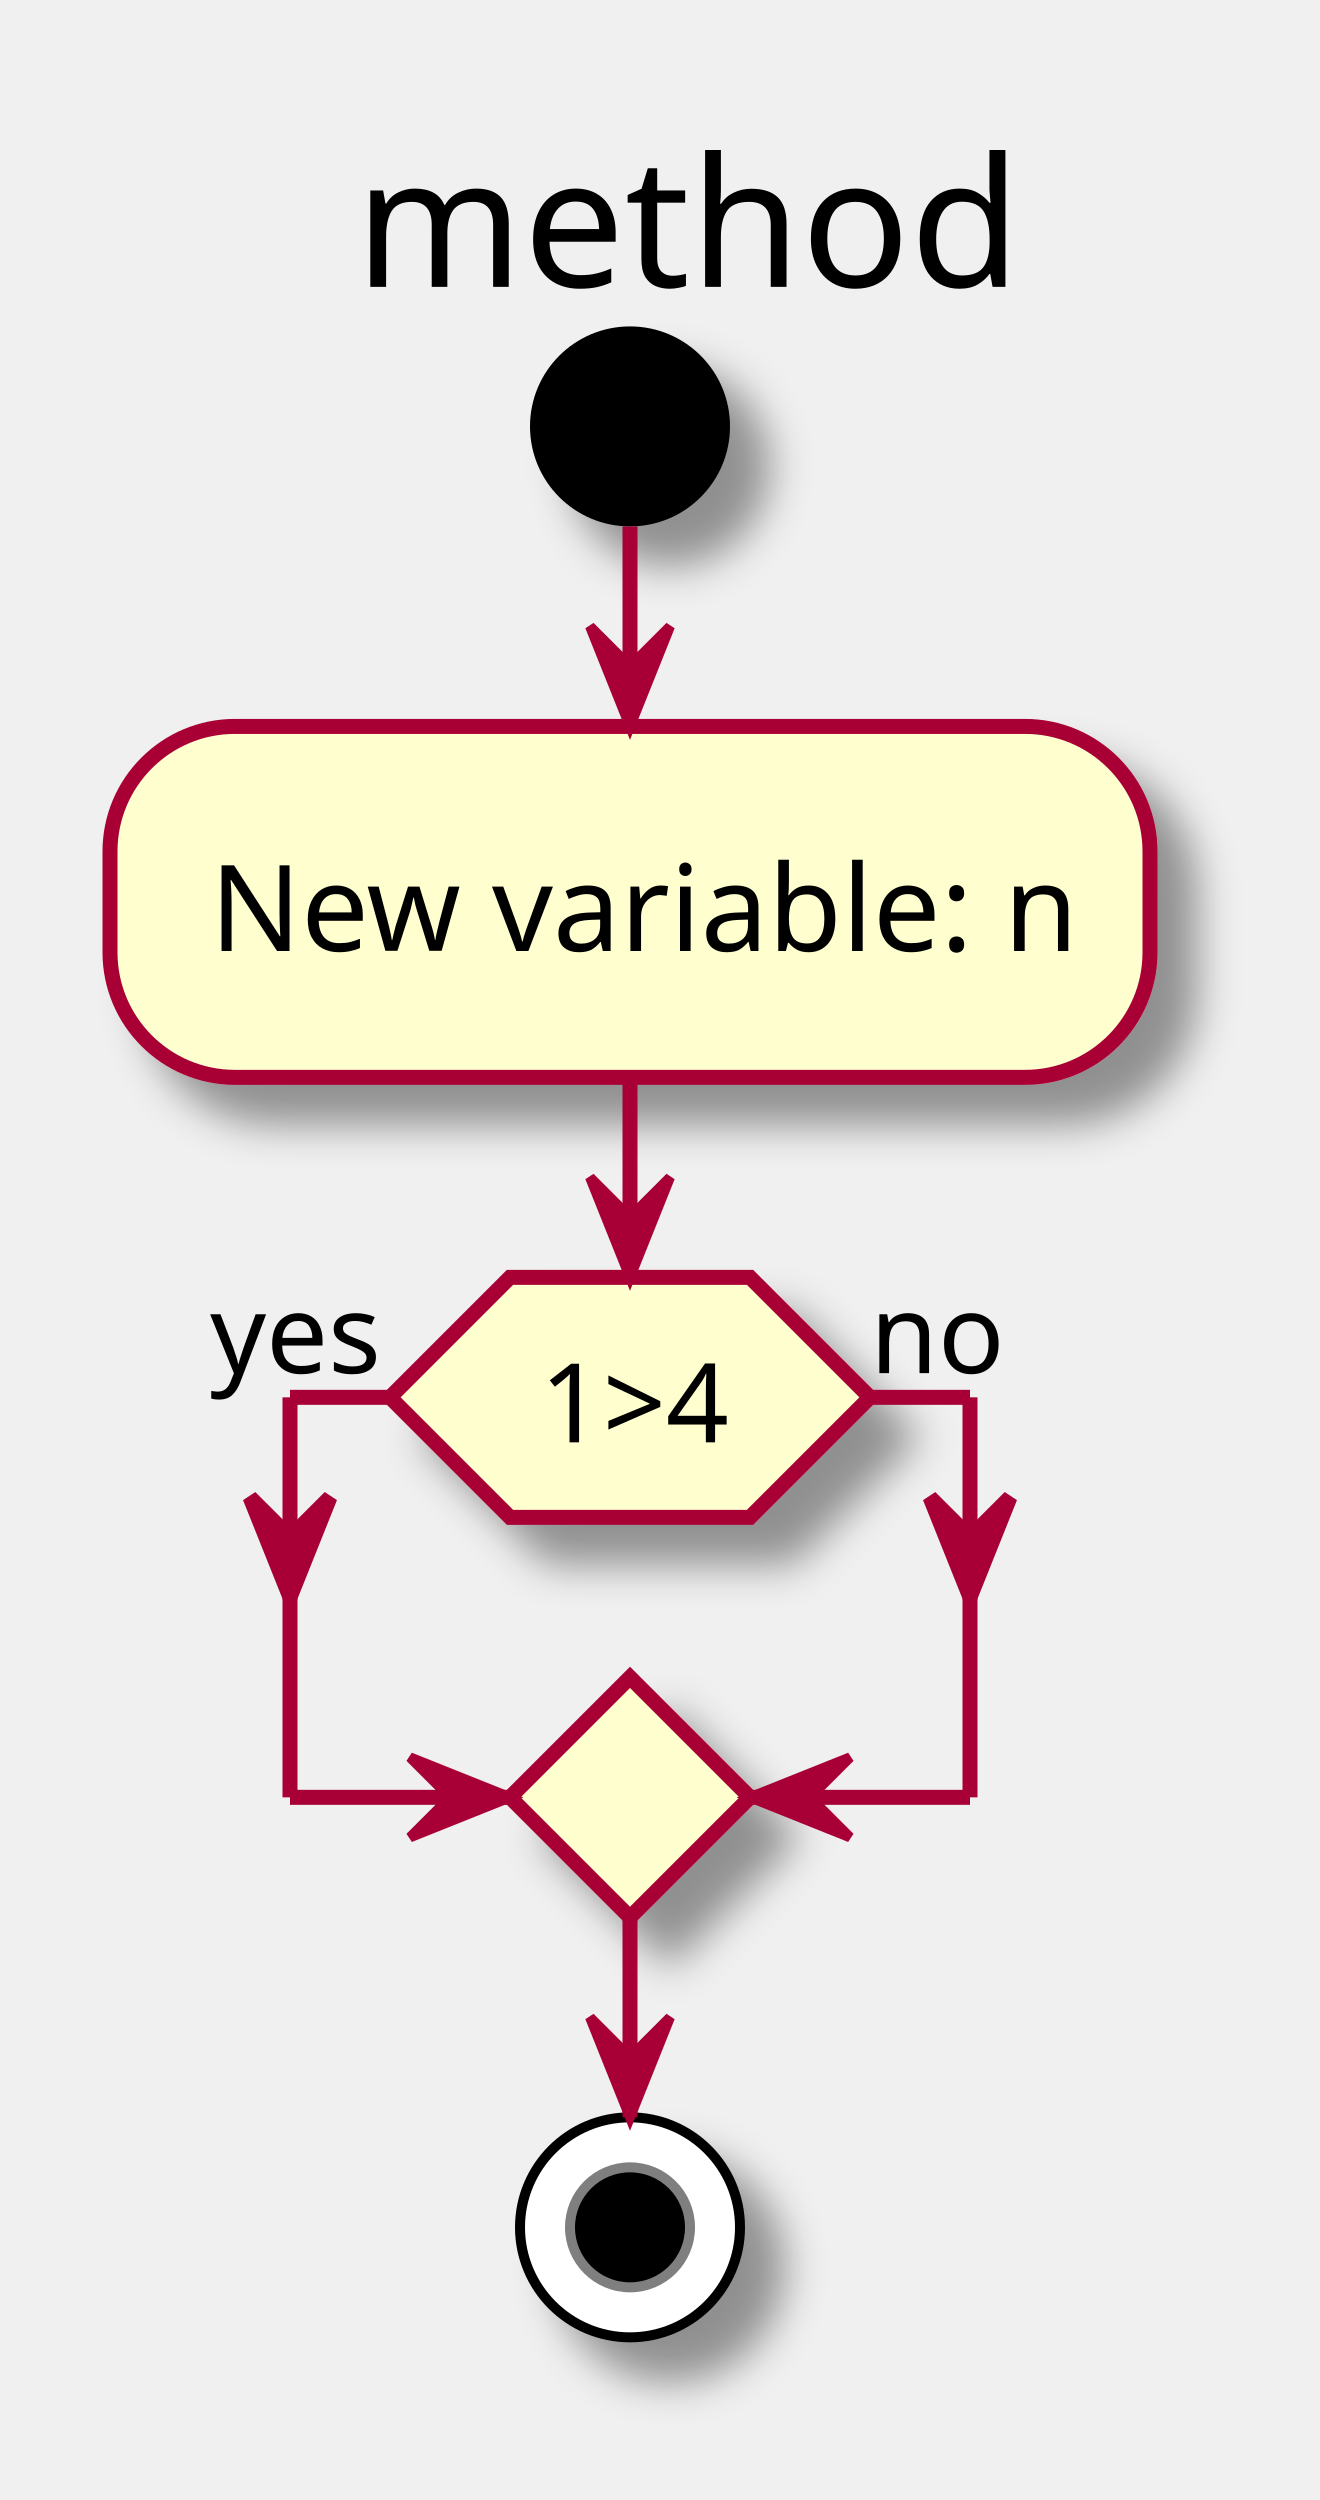
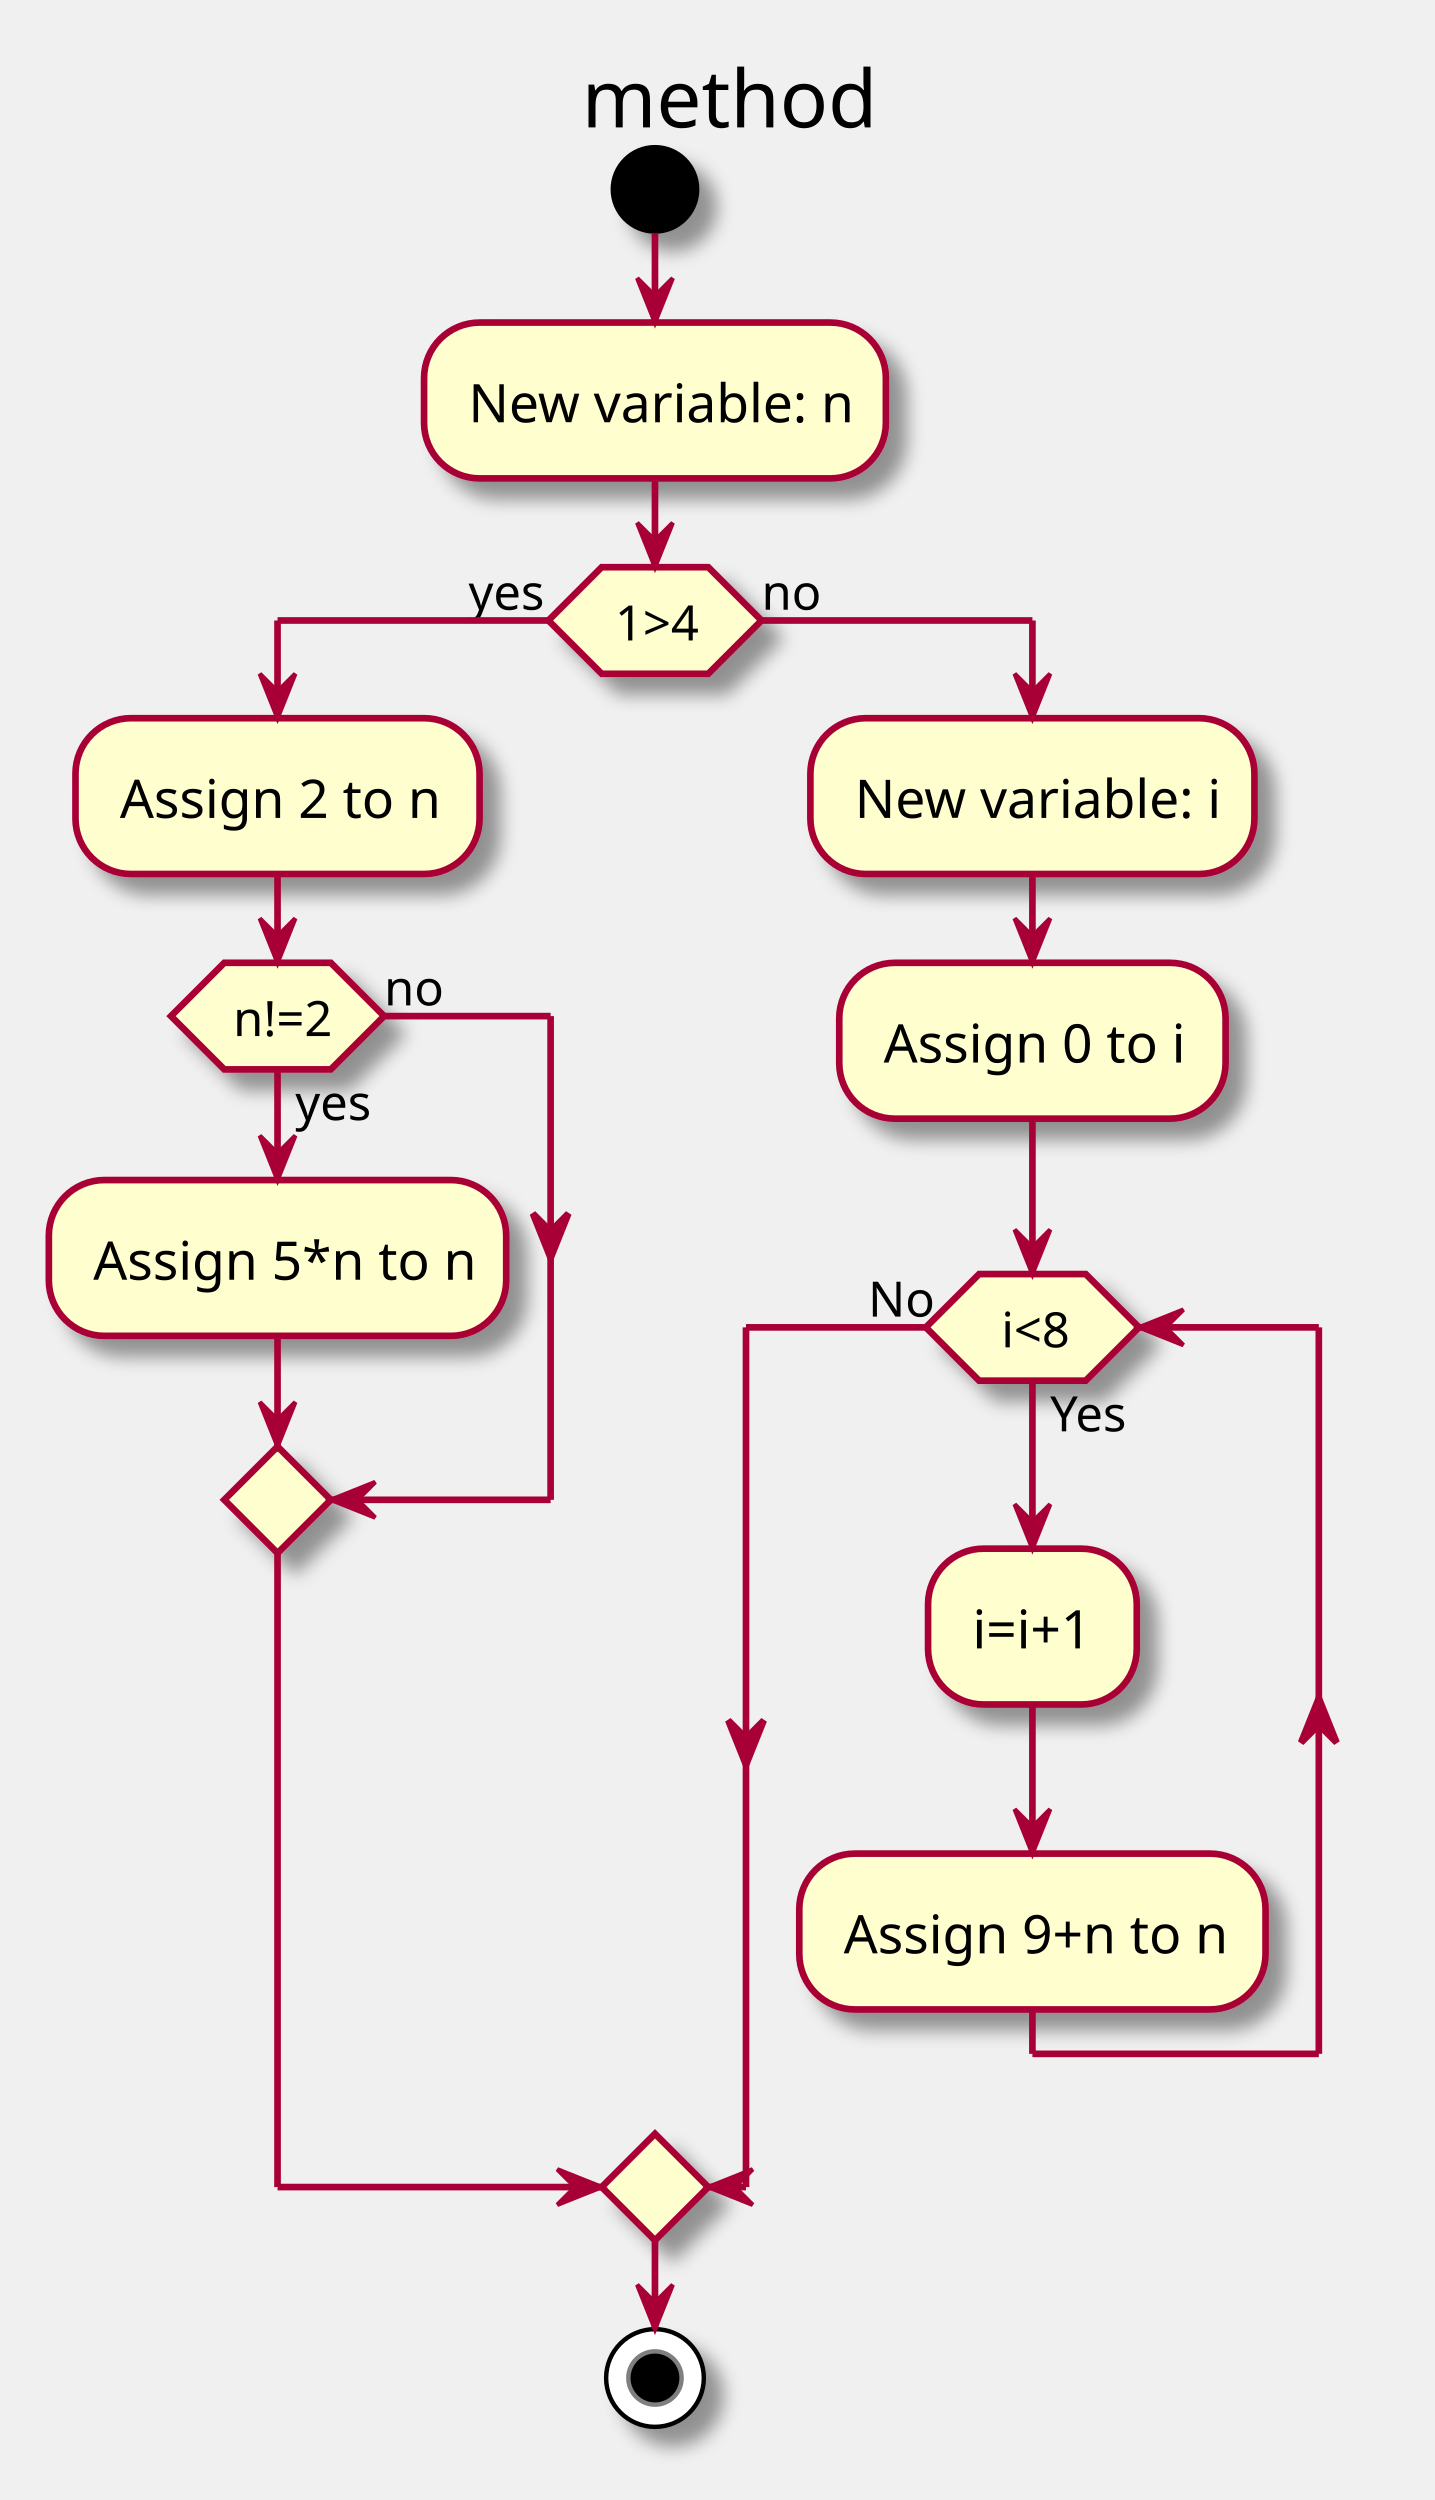
- <svg xmlns="http://www.w3.org/2000/svg" contentScriptType="application/ecmascript" contentStyleType="text/css" height="250px" preserveAspectRatio="none" style="width:132px;height:250px;" version="1.1" viewBox="0 0 132 250" width="132px" zoomAndPan="magnify">
+ <svg xmlns="http://www.w3.org/2000/svg" contentScriptType="application/ecmascript" contentStyleType="text/css" height="563px" preserveAspectRatio="none" style="width:323px;height:563px;" version="1.1" viewBox="0 0 323 563" width="323px" zoomAndPan="magnify">
  <defs>
-     <filter height="300%" id="ft7usqov6k9gg" width="300%" x="-1" y="-1">
+     <filter height="300%" id="f11n2oh05i6mk8" width="300%" x="-1" y="-1">
      <feGaussianBlur result="blurOut" stdDeviation="2.0" />
      <feColorMatrix in="blurOut" result="blurOut2" type="matrix" values="0 0 0 0 0 0 0 0 0 0 0 0 0 0 0 0 0 0 .4 0" />
      <feOffset dx="4.0" dy="4.0" in="blurOut2" result="blurOut3" />
      <feBlend in="SourceGraphic" in2="blurOut3" mode="normal" />
    </filter>
  </defs>
  <g>
-     <text fill="#000000" font-family="sans-serif" font-size="18" lengthAdjust="spacingAndGlyphs" textLength="59" x="35.5" y="28.686">method</text>
-     <ellipse cx="63" cy="42.641" fill="#000000" filter="url(#ft7usqov6k9gg)" rx="10" ry="10" style="stroke: none; stroke-width: 1.0;" />
-     <rect fill="#FEFECE" filter="url(#ft7usqov6k9gg)" height="35.094" rx="12.5" ry="12.5" style="stroke: #A80036; stroke-width: 1.5;" width="104" x="11" y="72.641" />
-     <text fill="#000000" font-family="sans-serif" font-size="12" lengthAdjust="spacingAndGlyphs" textLength="84" x="21" y="95.098">New variable: n</text>
-     <polygon fill="#FEFECE" filter="url(#ft7usqov6k9gg)" points="51,127.734,75,127.734,87,139.734,75,151.734,51,151.734,39,139.734,51,127.734" style="stroke: #A80036; stroke-width: 1.5;" />
-     <text fill="#000000" font-family="sans-serif" font-size="11" lengthAdjust="spacingAndGlyphs" textLength="18" x="54" y="144.235">1&gt;4</text>
-     <text fill="#000000" font-family="sans-serif" font-size="11" lengthAdjust="spacingAndGlyphs" textLength="18" x="21" y="137.317">yes</text>
-     <text fill="#000000" font-family="sans-serif" font-size="11" lengthAdjust="spacingAndGlyphs" textLength="12" x="87" y="137.317">no</text>
-     <polygon fill="#FEFECE" filter="url(#ft7usqov6k9gg)" points="63,167.734,75,179.734,63,191.734,51,179.734,63,167.734" style="stroke: #A80036; stroke-width: 1.5;" />
-     <ellipse cx="63" cy="222.734" fill="#FFFFFF" filter="url(#ft7usqov6k9gg)" rx="11" ry="11" style="stroke: #000000; stroke-width: 1.0;" />
-     <ellipse cx="63" cy="222.734" fill="#000000" rx="6" ry="6" style="stroke: #7F7F7F; stroke-width: 1.0;" />
-     <line style="stroke: #A80036; stroke-width: 1.5;" x1="63" x2="63" y1="52.641" y2="72.641" />
-     <polygon fill="#A80036" points="59,62.641,63,72.641,67,62.641,63,66.641" style="stroke: #A80036; stroke-width: 1.0;" />
-     <line style="stroke: #A80036; stroke-width: 1.5;" x1="39" x2="29" y1="139.734" y2="139.734" />
-     <polygon fill="#A80036" points="25,149.734,29,159.734,33,149.734,29,153.734" style="stroke: #A80036; stroke-width: 1.5;" />
-     <line style="stroke: #A80036; stroke-width: 1.5;" x1="29" x2="29" y1="139.734" y2="179.734" />
-     <line style="stroke: #A80036; stroke-width: 1.5;" x1="29" x2="51" y1="179.734" y2="179.734" />
-     <polygon fill="#A80036" points="41,175.734,51,179.734,41,183.734,45,179.734" style="stroke: #A80036; stroke-width: 1.0;" />
-     <line style="stroke: #A80036; stroke-width: 1.5;" x1="87" x2="97" y1="139.734" y2="139.734" />
-     <polygon fill="#A80036" points="93,149.734,97,159.734,101,149.734,97,153.734" style="stroke: #A80036; stroke-width: 1.5;" />
-     <line style="stroke: #A80036; stroke-width: 1.5;" x1="97" x2="97" y1="139.734" y2="179.734" />
-     <line style="stroke: #A80036; stroke-width: 1.5;" x1="97" x2="75" y1="179.734" y2="179.734" />
-     <polygon fill="#A80036" points="85,175.734,75,179.734,85,183.734,81,179.734" style="stroke: #A80036; stroke-width: 1.0;" />
-     <line style="stroke: #A80036; stroke-width: 1.5;" x1="63" x2="63" y1="107.734" y2="127.734" />
-     <polygon fill="#A80036" points="59,117.734,63,127.734,67,117.734,63,121.734" style="stroke: #A80036; stroke-width: 1.0;" />
-     <line style="stroke: #A80036; stroke-width: 1.5;" x1="63" x2="63" y1="191.734" y2="211.734" />
-     <polygon fill="#A80036" points="59,201.734,63,211.734,67,201.734,63,205.734" style="stroke: #A80036; stroke-width: 1.0;" />
+     <text fill="#000000" font-family="sans-serif" font-size="18" lengthAdjust="spacingAndGlyphs" textLength="59" x="131" y="28.686">method</text>
+     <ellipse cx="147.5" cy="42.641" fill="#000000" filter="url(#f11n2oh05i6mk8)" rx="10" ry="10" style="stroke: none; stroke-width: 1.0;" />
+     <rect fill="#FEFECE" filter="url(#f11n2oh05i6mk8)" height="35.094" rx="12.5" ry="12.5" style="stroke: #A80036; stroke-width: 1.5;" width="104" x="95.5" y="72.641" />
+     <text fill="#000000" font-family="sans-serif" font-size="12" lengthAdjust="spacingAndGlyphs" textLength="84" x="105.5" y="95.098">New variable: n</text>
+     <polygon fill="#FEFECE" filter="url(#f11n2oh05i6mk8)" points="135.5,127.734,159.5,127.734,171.5,139.734,159.5,151.734,135.5,151.734,123.5,139.734,135.5,127.734" style="stroke: #A80036; stroke-width: 1.5;" />
+     <text fill="#000000" font-family="sans-serif" font-size="11" lengthAdjust="spacingAndGlyphs" textLength="18" x="138.5" y="144.235">1&gt;4</text>
+     <text fill="#000000" font-family="sans-serif" font-size="11" lengthAdjust="spacingAndGlyphs" textLength="18" x="105.5" y="137.317">yes</text>
+     <text fill="#000000" font-family="sans-serif" font-size="11" lengthAdjust="spacingAndGlyphs" textLength="12" x="171.5" y="137.317">no</text>
+     <rect fill="#FEFECE" filter="url(#f11n2oh05i6mk8)" height="35.094" rx="12.5" ry="12.5" style="stroke: #A80036; stroke-width: 1.5;" width="91" x="17" y="161.734" />
+     <text fill="#000000" font-family="sans-serif" font-size="12" lengthAdjust="spacingAndGlyphs" textLength="71" x="27" y="184.191">Assign 2 to n</text>
+     <rect fill="#FEFECE" filter="url(#f11n2oh05i6mk8)" height="35.094" rx="12.5" ry="12.5" style="stroke: #A80036; stroke-width: 1.5;" width="103" x="11" y="265.746" />
+     <text fill="#000000" font-family="sans-serif" font-size="12" lengthAdjust="spacingAndGlyphs" textLength="83" x="21" y="288.203">Assign 5*n to n</text>
+     <polygon fill="#FEFECE" filter="url(#f11n2oh05i6mk8)" points="50.5,216.828,74.5,216.828,86.5,228.828,74.5,240.828,50.5,240.828,38.5,228.828,50.5,216.828" style="stroke: #A80036; stroke-width: 1.5;" />
+     <text fill="#000000" font-family="sans-serif" font-size="11" lengthAdjust="spacingAndGlyphs" textLength="18" x="66.5" y="252.247">yes</text>
+     <text fill="#000000" font-family="sans-serif" font-size="11" lengthAdjust="spacingAndGlyphs" textLength="20" x="52.5" y="233.329">n!=2</text>
+     <text fill="#000000" font-family="sans-serif" font-size="11" lengthAdjust="spacingAndGlyphs" textLength="12" x="86.5" y="226.411">no</text>
+     <polygon fill="#FEFECE" filter="url(#f11n2oh05i6mk8)" points="62.5,325.758,74.5,337.758,62.5,349.758,50.5,337.758,62.5,325.758" style="stroke: #A80036; stroke-width: 1.5;" />
+     <rect fill="#FEFECE" filter="url(#f11n2oh05i6mk8)" height="35.094" rx="12.5" ry="12.5" style="stroke: #A80036; stroke-width: 1.5;" width="100" x="182.5" y="161.734" />
+     <text fill="#000000" font-family="sans-serif" font-size="12" lengthAdjust="spacingAndGlyphs" textLength="80" x="192.5" y="184.191">New variable: i</text>
+     <rect fill="#FEFECE" filter="url(#f11n2oh05i6mk8)" height="35.094" rx="12.5" ry="12.5" style="stroke: #A80036; stroke-width: 1.5;" width="87" x="189" y="216.828" />
+     <text fill="#000000" font-family="sans-serif" font-size="12" lengthAdjust="spacingAndGlyphs" textLength="67" x="199" y="239.285">Assign 0 to i</text>
+     <rect fill="#FEFECE" filter="url(#f11n2oh05i6mk8)" height="35.094" rx="12.5" ry="12.5" style="stroke: #A80036; stroke-width: 1.5;" width="47" x="209" y="348.758" />
+     <text fill="#000000" font-family="sans-serif" font-size="12" lengthAdjust="spacingAndGlyphs" textLength="27" x="219" y="371.215">i=i+1</text>
+     <rect fill="#FEFECE" filter="url(#f11n2oh05i6mk8)" height="35.094" rx="12.5" ry="12.5" style="stroke: #A80036; stroke-width: 1.5;" width="105" x="180" y="417.434" />
+     <text fill="#000000" font-family="sans-serif" font-size="12" lengthAdjust="spacingAndGlyphs" textLength="85" x="190" y="439.891">Assign 9+n to n</text>
+     <polygon fill="#FEFECE" filter="url(#f11n2oh05i6mk8)" points="220.5,286.922,244.5,286.922,256.5,298.922,244.5,310.922,220.5,310.922,208.5,298.922,220.5,286.922" style="stroke: #A80036; stroke-width: 1.5;" />
+     <text fill="#000000" font-family="sans-serif" font-size="11" lengthAdjust="spacingAndGlyphs" textLength="20" x="236.5" y="322.341">Yes</text>
+     <text fill="#000000" font-family="sans-serif" font-size="11" lengthAdjust="spacingAndGlyphs" textLength="14" x="225.5" y="303.423">i&lt;8</text>
+     <text fill="#000000" font-family="sans-serif" font-size="11" lengthAdjust="spacingAndGlyphs" textLength="13" x="195.5" y="296.505">No</text>
+     <polygon fill="#FEFECE" filter="url(#f11n2oh05i6mk8)" points="147.5,480.527,159.5,492.527,147.5,504.527,135.5,492.527,147.5,480.527" style="stroke: #A80036; stroke-width: 1.5;" />
+     <ellipse cx="147.5" cy="535.527" fill="#FFFFFF" filter="url(#f11n2oh05i6mk8)" rx="11" ry="11" style="stroke: #000000; stroke-width: 1.0;" />
+     <ellipse cx="147.5" cy="535.527" fill="#000000" rx="6" ry="6" style="stroke: #7F7F7F; stroke-width: 1.0;" />
+     <line style="stroke: #A80036; stroke-width: 1.5;" x1="147.5" x2="147.5" y1="52.641" y2="72.641" />
+     <polygon fill="#A80036" points="143.5,62.641,147.5,72.641,151.5,62.641,147.5,66.641" style="stroke: #A80036; stroke-width: 1.0;" />
+     <line style="stroke: #A80036; stroke-width: 1.5;" x1="62.5" x2="62.5" y1="240.828" y2="265.746" />
+     <polygon fill="#A80036" points="58.5,255.746,62.5,265.746,66.5,255.746,62.5,259.746" style="stroke: #A80036; stroke-width: 1.0;" />
+     <line style="stroke: #A80036; stroke-width: 1.5;" x1="86.5" x2="124" y1="228.828" y2="228.828" />
+     <polygon fill="#A80036" points="120,273.293,124,283.293,128,273.293,124,277.293" style="stroke: #A80036; stroke-width: 1.5;" />
+     <line style="stroke: #A80036; stroke-width: 1.5;" x1="124" x2="124" y1="228.828" y2="337.758" />
+     <line style="stroke: #A80036; stroke-width: 1.5;" x1="124" x2="74.5" y1="337.758" y2="337.758" />
+     <polygon fill="#A80036" points="84.5,333.758,74.5,337.758,84.5,341.758,80.5,337.758" style="stroke: #A80036; stroke-width: 1.0;" />
+     <line style="stroke: #A80036; stroke-width: 1.5;" x1="62.5" x2="62.5" y1="300.84" y2="325.758" />
+     <polygon fill="#A80036" points="58.5,315.758,62.5,325.758,66.5,315.758,62.5,319.758" style="stroke: #A80036; stroke-width: 1.0;" />
+     <line style="stroke: #A80036; stroke-width: 1.5;" x1="62.5" x2="62.5" y1="196.828" y2="216.828" />
+     <polygon fill="#A80036" points="58.5,206.828,62.5,216.828,66.5,206.828,62.5,210.828" style="stroke: #A80036; stroke-width: 1.0;" />
+     <line style="stroke: #A80036; stroke-width: 1.5;" x1="232.5" x2="232.5" y1="196.828" y2="216.828" />
+     <polygon fill="#A80036" points="228.5,206.828,232.5,216.828,236.5,206.828,232.5,210.828" style="stroke: #A80036; stroke-width: 1.0;" />
+     <line style="stroke: #A80036; stroke-width: 1.5;" x1="232.5" x2="232.5" y1="383.852" y2="417.434" />
+     <polygon fill="#A80036" points="228.5,407.434,232.5,417.434,236.5,407.434,232.5,411.434" style="stroke: #A80036; stroke-width: 1.0;" />
+     <line style="stroke: #A80036; stroke-width: 1.5;" x1="232.5" x2="232.5" y1="310.922" y2="348.758" />
+     <polygon fill="#A80036" points="228.5,338.758,232.5,348.758,236.5,338.758,232.5,342.758" style="stroke: #A80036; stroke-width: 1.0;" />
+     <line style="stroke: #A80036; stroke-width: 1.5;" x1="232.5" x2="232.5" y1="452.527" y2="462.527" />
+     <line style="stroke: #A80036; stroke-width: 1.5;" x1="232.5" x2="297" y1="462.527" y2="462.527" />
+     <polygon fill="#A80036" points="293,392.434,297,382.434,301,392.434,297,388.434" style="stroke: #A80036; stroke-width: 1.5;" />
+     <line style="stroke: #A80036; stroke-width: 1.5;" x1="297" x2="297" y1="298.922" y2="462.527" />
+     <line style="stroke: #A80036; stroke-width: 1.5;" x1="297" x2="256.5" y1="298.922" y2="298.922" />
+     <polygon fill="#A80036" points="266.5,294.922,256.5,298.922,266.5,302.922,262.5,298.922" style="stroke: #A80036; stroke-width: 1.0;" />
+     <line style="stroke: #A80036; stroke-width: 1.5;" x1="208.5" x2="168" y1="298.922" y2="298.922" />
+     <polygon fill="#A80036" points="164,387.434,168,397.434,172,387.434,168,391.434" style="stroke: #A80036; stroke-width: 1.5;" />
+     <line style="stroke: #A80036; stroke-width: 1.5;" x1="168" x2="168" y1="298.922" y2="492.527" />
+     <line style="stroke: #A80036; stroke-width: 1.5;" x1="168" x2="159.5" y1="492.527" y2="492.527" />
+     <polygon fill="#A80036" points="169.5,488.527,159.5,492.527,169.5,496.527,165.5,492.527" style="stroke: #A80036; stroke-width: 1.0;" />
+     <line style="stroke: #A80036; stroke-width: 1.5;" x1="232.5" x2="232.5" y1="251.922" y2="286.922" />
+     <polygon fill="#A80036" points="228.5,276.922,232.5,286.922,236.5,276.922,232.5,280.922" style="stroke: #A80036; stroke-width: 1.0;" />
+     <line style="stroke: #A80036; stroke-width: 1.5;" x1="123.5" x2="62.5" y1="139.734" y2="139.734" />
+     <line style="stroke: #A80036; stroke-width: 1.5;" x1="62.5" x2="62.5" y1="139.734" y2="161.734" />
+     <polygon fill="#A80036" points="58.5,151.734,62.5,161.734,66.5,151.734,62.5,155.734" style="stroke: #A80036; stroke-width: 1.0;" />
+     <line style="stroke: #A80036; stroke-width: 1.5;" x1="171.5" x2="232.5" y1="139.734" y2="139.734" />
+     <line style="stroke: #A80036; stroke-width: 1.5;" x1="232.5" x2="232.5" y1="139.734" y2="161.734" />
+     <polygon fill="#A80036" points="228.5,151.734,232.5,161.734,236.5,151.734,232.5,155.734" style="stroke: #A80036; stroke-width: 1.0;" />
+     <line style="stroke: #A80036; stroke-width: 1.5;" x1="62.5" x2="62.5" y1="349.758" y2="492.527" />
+     <line style="stroke: #A80036; stroke-width: 1.5;" x1="62.5" x2="135.5" y1="492.527" y2="492.527" />
+     <polygon fill="#A80036" points="125.5,488.527,135.5,492.527,125.5,496.527,129.5,492.527" style="stroke: #A80036; stroke-width: 1.0;" />
+     <line style="stroke: #A80036; stroke-width: 1.5;" x1="147.5" x2="147.5" y1="107.734" y2="127.734" />
+     <polygon fill="#A80036" points="143.5,117.734,147.5,127.734,151.5,117.734,147.5,121.734" style="stroke: #A80036; stroke-width: 1.0;" />
+     <line style="stroke: #A80036; stroke-width: 1.5;" x1="147.5" x2="147.5" y1="504.527" y2="524.527" />
+     <polygon fill="#A80036" points="143.5,514.527,147.5,524.527,151.5,514.527,147.5,518.527" style="stroke: #A80036; stroke-width: 1.0;" />
  </g>
</svg>
